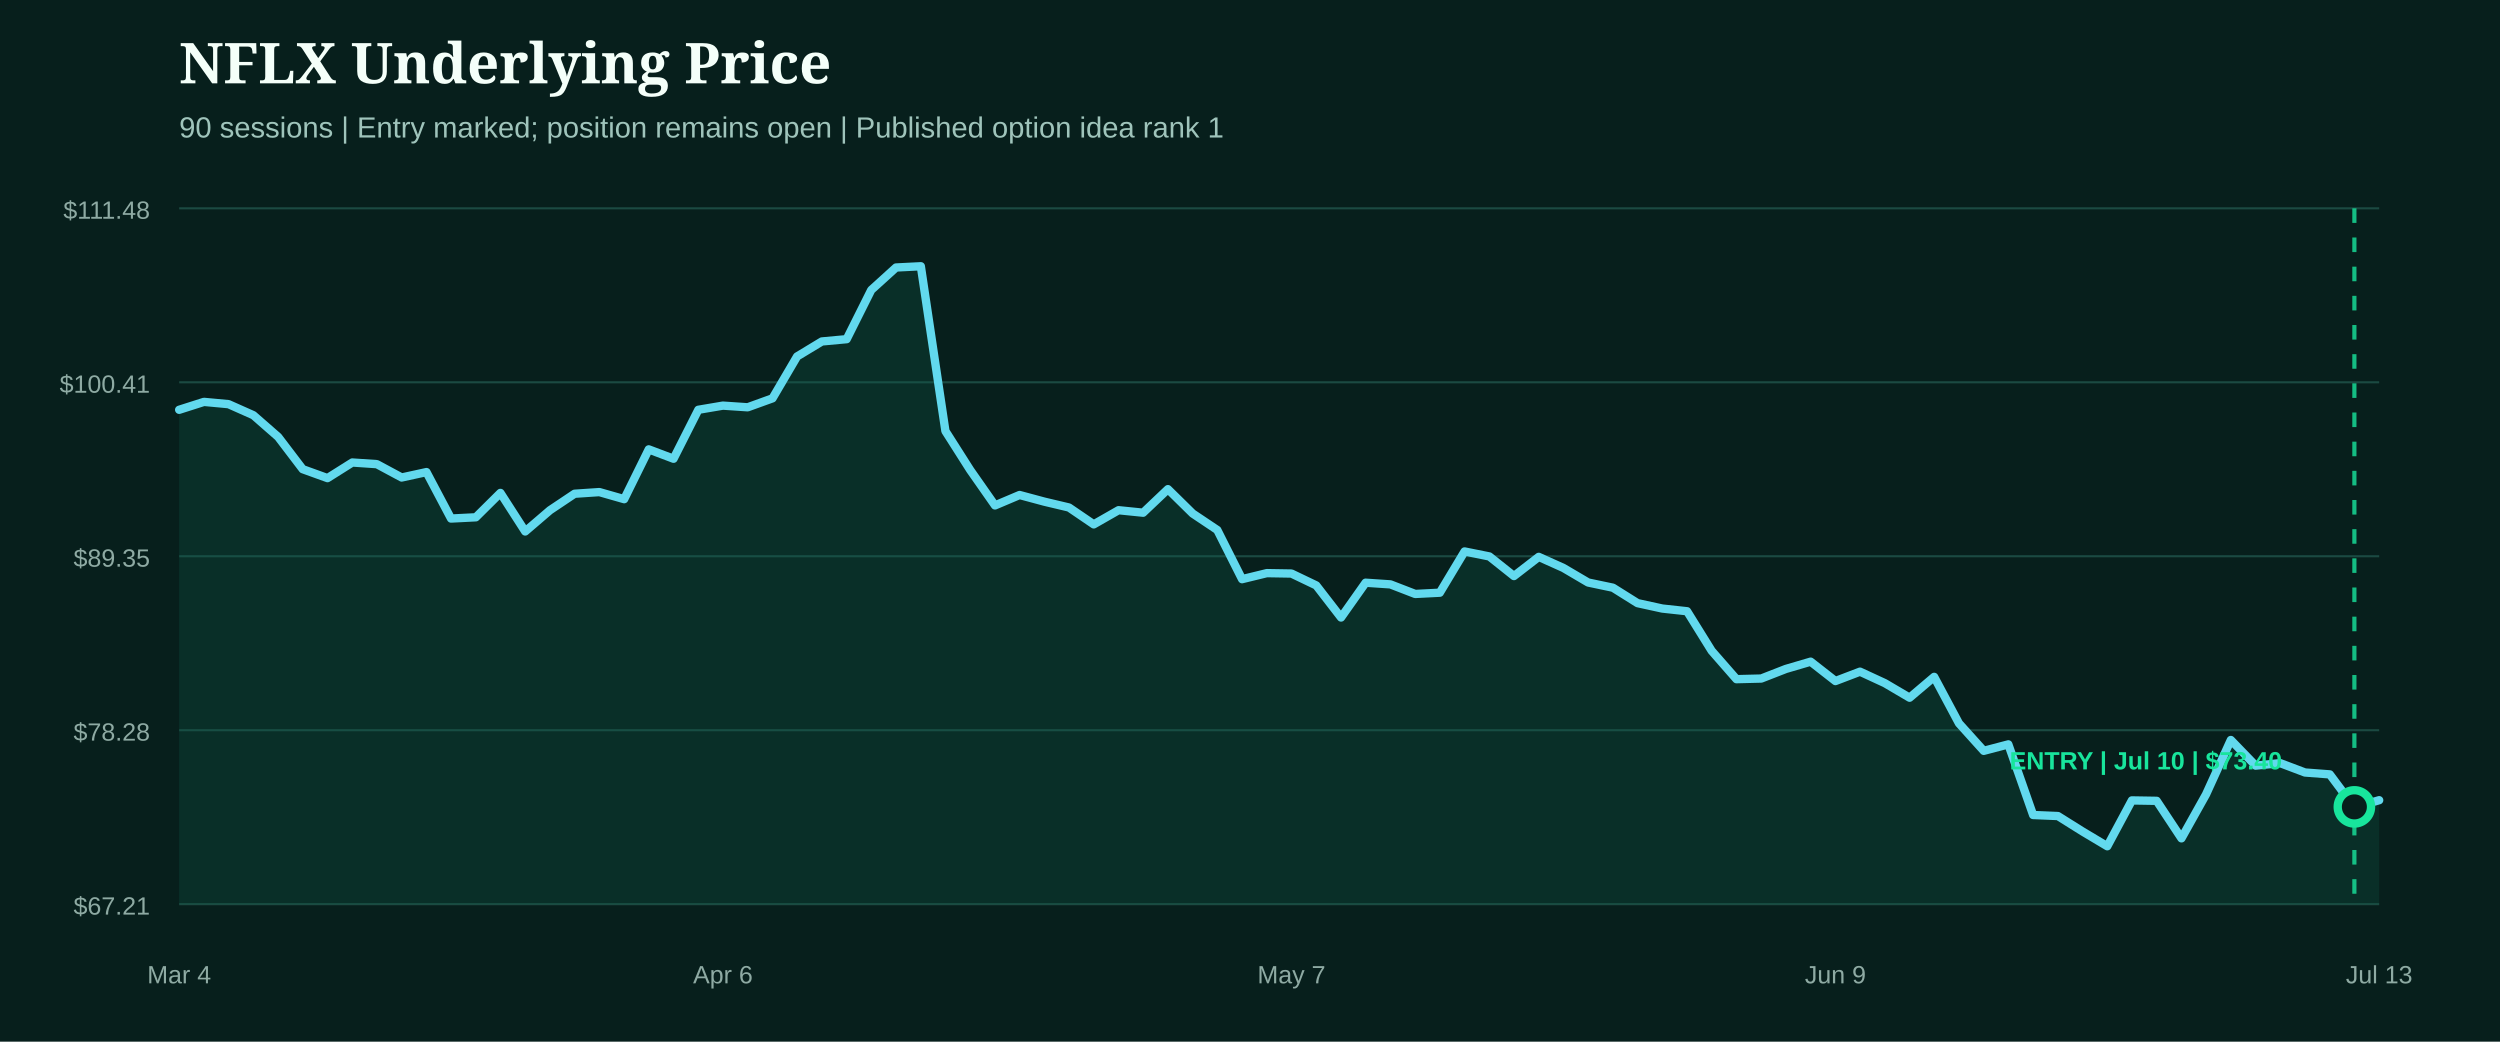
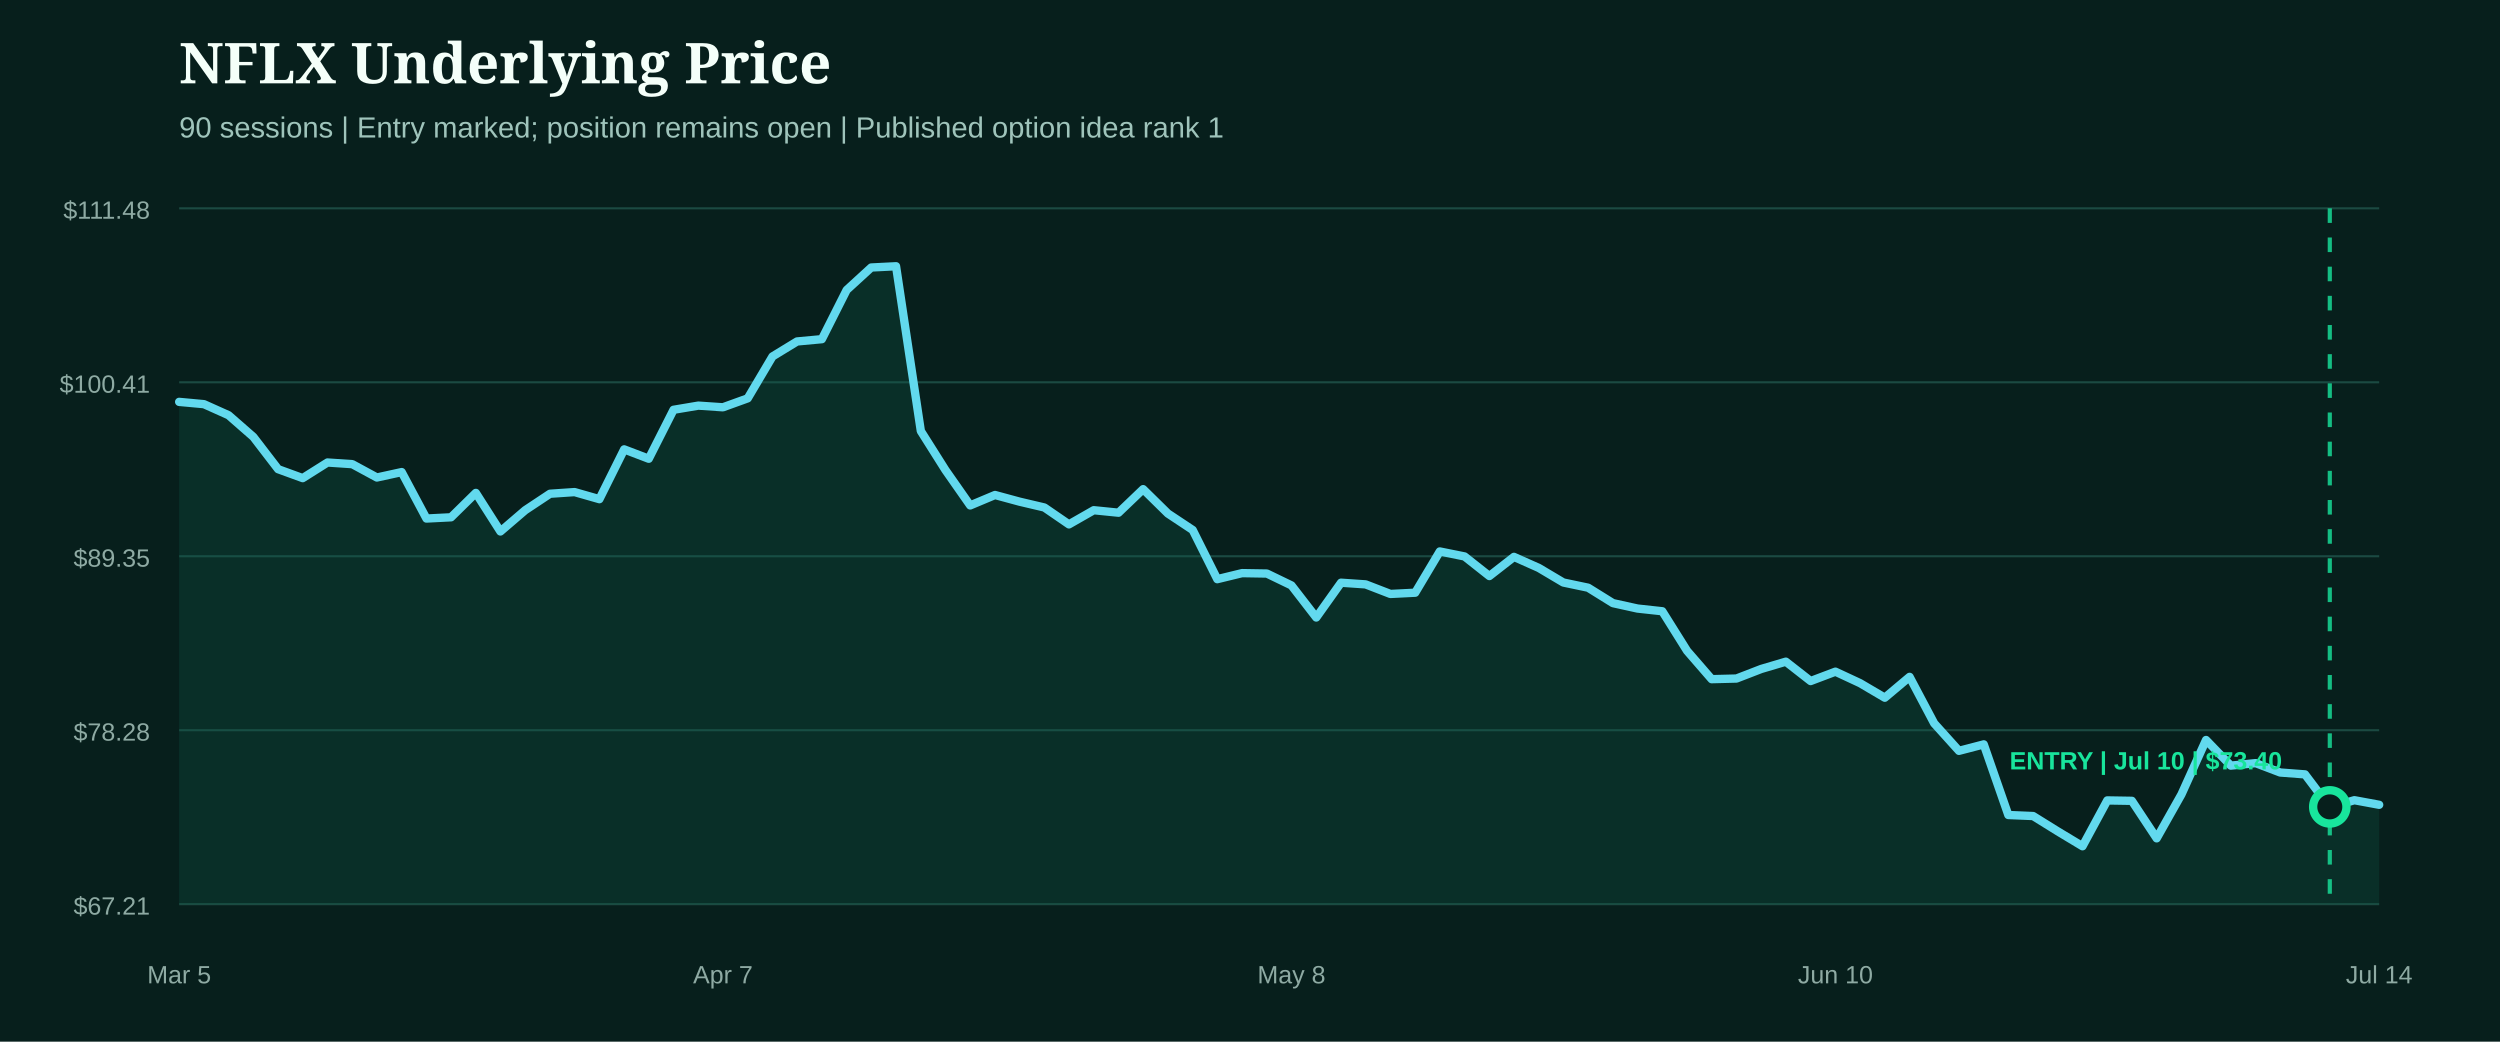
<svg xmlns="http://www.w3.org/2000/svg" width="1200" height="500" viewBox="0 0 1200 500" role="img" aria-label="NFLX underlying price from entry">
  <rect width="1200" height="500" fill="#071f1c" />
  <style>.head{fill:#f4fff9;font:800 27px Georgia,serif}.sub{fill:#9fc4bb;font:14px Arial,sans-serif}.axis{fill:#8eaaa3;font:12px Arial,sans-serif}.marker{font:800 12px Arial,sans-serif}</style>
  <text x="86" y="40" class="head">NFLX Underlying Price</text>
  <text x="86" y="66" class="sub">90 sessions | Entry marked; position remains open | Published option idea rank 1</text>
  <line x1="86" x2="1142" y1="100.0" y2="100.0" stroke="#1b4a42" stroke-width="1" />
  <text x="72" y="105.0" text-anchor="end" class="axis">$111.48</text>
  <line x1="86" x2="1142" y1="183.5" y2="183.5" stroke="#1b4a42" stroke-width="1" />
  <text x="72" y="188.5" text-anchor="end" class="axis">$100.41</text>
  <line x1="86" x2="1142" y1="267.0" y2="267.0" stroke="#1b4a42" stroke-width="1" />
  <text x="72" y="272.0" text-anchor="end" class="axis">$89.35</text>
  <line x1="86" x2="1142" y1="350.5" y2="350.5" stroke="#1b4a42" stroke-width="1" />
  <text x="72" y="355.5" text-anchor="end" class="axis">$78.28</text>
  <line x1="86" x2="1142" y1="434.0" y2="434.0" stroke="#1b4a42" stroke-width="1" />
  <text x="72" y="439.0" text-anchor="end" class="axis">$67.21</text>
-   <path d="M86.0,196.7 L97.9,192.9 L109.7,194.0 L121.6,199.3 L133.5,209.7 L145.3,225.2 L157.2,229.5 L169.1,222.0 L180.9,222.8 L192.8,229.2 L204.7,226.6 L216.5,248.9 L228.4,248.3 L240.2,236.6 L252.1,255.1 L264.0,244.9 L275.8,237.0 L287.7,236.2 L299.6,239.6 L311.4,215.7 L323.3,220.2 L335.2,196.7 L347.0,194.7 L358.9,195.5 L370.8,191.2 L382.6,171.1 L394.5,163.9 L406.4,162.8 L418.2,139.2 L430.1,128.4 L442.0,127.8 L453.8,206.9 L465.7,225.6 L477.6,242.6 L489.4,237.6 L501.3,240.8 L513.1,243.6 L525.0,251.7 L536.9,244.9 L548.7,246.1 L560.6,234.8 L572.5,246.5 L584.3,254.4 L596.2,278.0 L608.1,275.1 L619.9,275.3 L631.8,281.0 L643.7,296.4 L655.5,279.7 L667.4,280.5 L679.3,285.1 L691.1,284.5 L703.0,264.7 L714.9,267.1 L726.7,276.5 L738.6,267.3 L750.4,272.6 L762.3,279.6 L774.2,282.1 L786.0,289.5 L797.9,292.1 L809.8,293.4 L821.6,312.4 L833.5,326.0 L845.4,325.7 L857.2,321.1 L869.1,317.6 L881.0,326.9 L892.8,322.4 L904.7,327.9 L916.6,334.9 L928.4,324.9 L940.3,347.2 L952.2,360.4 L964.0,357.3 L975.9,391.2 L987.8,391.7 L999.6,399.1 L1011.5,406.2 L1023.3,384.2 L1035.2,384.4 L1047.1,402.4 L1058.9,381.3 L1070.8,355.2 L1082.7,367.5 L1094.5,366.3 L1106.4,370.8 L1118.3,371.7 L1130.1,387.5 L1142.0,384.1 L1142.0,434.0 L86.0,434.0 Z" fill="#0f5949" opacity="0.28" />
-   <path d="M86.0,196.7 L97.9,192.9 L109.7,194.0 L121.6,199.3 L133.5,209.7 L145.3,225.2 L157.2,229.5 L169.1,222.0 L180.9,222.8 L192.8,229.2 L204.7,226.6 L216.5,248.9 L228.4,248.3 L240.2,236.6 L252.1,255.1 L264.0,244.9 L275.8,237.0 L287.7,236.2 L299.6,239.6 L311.4,215.7 L323.3,220.2 L335.2,196.7 L347.0,194.7 L358.9,195.5 L370.8,191.2 L382.6,171.1 L394.5,163.9 L406.4,162.8 L418.2,139.2 L430.1,128.4 L442.0,127.8 L453.8,206.9 L465.7,225.6 L477.6,242.6 L489.4,237.6 L501.3,240.8 L513.1,243.6 L525.0,251.7 L536.9,244.9 L548.7,246.1 L560.6,234.8 L572.5,246.5 L584.3,254.4 L596.2,278.0 L608.1,275.1 L619.9,275.3 L631.8,281.0 L643.7,296.4 L655.5,279.7 L667.4,280.5 L679.3,285.1 L691.1,284.5 L703.0,264.7 L714.9,267.1 L726.7,276.5 L738.6,267.3 L750.4,272.6 L762.3,279.6 L774.2,282.1 L786.0,289.5 L797.9,292.1 L809.8,293.4 L821.6,312.4 L833.5,326.0 L845.4,325.7 L857.2,321.1 L869.1,317.6 L881.0,326.9 L892.8,322.4 L904.7,327.9 L916.6,334.9 L928.4,324.9 L940.3,347.2 L952.2,360.4 L964.0,357.3 L975.9,391.2 L987.8,391.7 L999.6,399.1 L1011.5,406.2 L1023.3,384.2 L1035.2,384.4 L1047.1,402.4 L1058.9,381.3 L1070.8,355.2 L1082.7,367.5 L1094.5,366.3 L1106.4,370.8 L1118.3,371.7 L1130.1,387.5 L1142.0,384.1" fill="none" stroke="#62d9ee" stroke-width="4" stroke-linecap="round" stroke-linejoin="round" />
+   <path d="M86.0,192.9 L97.9,194.0 L109.7,199.3 L121.6,209.7 L133.5,225.2 L145.3,229.5 L157.2,222.0 L169.1,222.8 L180.9,229.2 L192.8,226.6 L204.7,248.9 L216.5,248.3 L228.4,236.6 L240.2,255.1 L252.1,244.9 L264.0,237.0 L275.8,236.2 L287.7,239.6 L299.6,215.7 L311.4,220.2 L323.3,196.7 L335.2,194.7 L347.0,195.5 L358.9,191.2 L370.8,171.1 L382.6,163.9 L394.5,162.8 L406.4,139.2 L418.2,128.4 L430.1,127.8 L442.0,206.9 L453.8,225.6 L465.7,242.6 L477.6,237.6 L489.4,240.8 L501.3,243.6 L513.1,251.7 L525.0,244.9 L536.9,246.1 L548.7,234.8 L560.6,246.5 L572.5,254.4 L584.3,278.0 L596.2,275.1 L608.1,275.3 L619.9,281.0 L631.8,296.4 L643.7,279.7 L655.5,280.5 L667.4,285.1 L679.3,284.5 L691.1,264.7 L703.0,267.1 L714.9,276.5 L726.7,267.3 L738.6,272.6 L750.4,279.6 L762.3,282.1 L774.2,289.5 L786.0,292.1 L797.9,293.4 L809.8,312.4 L821.6,326.0 L833.5,325.7 L845.4,321.1 L857.2,317.6 L869.1,326.9 L881.0,322.4 L892.8,327.9 L904.7,334.9 L916.6,324.9 L928.4,347.2 L940.3,360.4 L952.2,357.3 L964.0,391.2 L975.9,391.7 L987.8,399.1 L999.6,406.2 L1011.5,384.2 L1023.3,384.4 L1035.2,402.4 L1047.1,381.3 L1058.9,355.2 L1070.8,367.5 L1082.7,366.3 L1094.5,370.8 L1106.4,371.7 L1118.3,387.5 L1130.1,384.1 L1142.0,386.3 L1142.0,434.0 L86.0,434.0 Z" fill="#0f5949" opacity="0.28" />
+   <path d="M86.0,192.9 L97.9,194.0 L109.7,199.3 L121.6,209.7 L133.5,225.2 L145.3,229.5 L157.2,222.0 L169.1,222.8 L180.9,229.2 L192.8,226.6 L204.7,248.9 L216.5,248.3 L228.4,236.6 L240.2,255.1 L252.1,244.9 L264.0,237.0 L275.8,236.2 L287.7,239.6 L299.6,215.7 L311.4,220.2 L323.3,196.7 L335.2,194.7 L347.0,195.5 L358.9,191.2 L370.8,171.1 L382.6,163.9 L394.5,162.8 L406.4,139.2 L418.2,128.4 L430.1,127.8 L442.0,206.9 L453.8,225.6 L465.7,242.6 L477.6,237.6 L489.4,240.8 L501.3,243.6 L513.1,251.7 L525.0,244.9 L536.9,246.1 L548.7,234.8 L560.6,246.5 L572.5,254.4 L584.3,278.0 L596.2,275.1 L608.1,275.3 L619.9,281.0 L631.8,296.4 L643.7,279.7 L655.5,280.5 L667.4,285.1 L679.3,284.5 L691.1,264.7 L703.0,267.1 L714.9,276.5 L726.7,267.3 L738.6,272.6 L750.4,279.6 L762.3,282.1 L774.2,289.5 L786.0,292.1 L797.9,293.4 L809.8,312.4 L821.6,326.0 L833.5,325.7 L845.4,321.1 L857.2,317.6 L869.1,326.9 L881.0,322.4 L892.8,327.9 L904.7,334.9 L916.6,324.9 L928.4,347.2 L940.3,360.4 L952.2,357.3 L964.0,391.2 L975.9,391.7 L987.8,399.1 L999.6,406.2 L1011.5,384.2 L1023.3,384.4 L1035.2,402.4 L1047.1,381.3 L1058.9,355.2 L1070.8,367.5 L1082.7,366.3 L1094.5,370.8 L1106.4,371.7 L1118.3,387.5 L1130.1,384.1 L1142.0,386.3" fill="none" stroke="#62d9ee" stroke-width="4" stroke-linecap="round" stroke-linejoin="round" />
  <g>
-     <line x1="1130.1" x2="1130.1" y1="100" y2="434" stroke="#18e59c" stroke-width="2" stroke-dasharray="7 7" opacity="0.8" />
-     <circle cx="1130.1" cy="387.3" r="8" fill="#071f1c" stroke="#18e59c" stroke-width="4" />
+     <line x1="1118.3" x2="1118.3" y1="100" y2="434" stroke="#18e59c" stroke-width="2" stroke-dasharray="7 7" opacity="0.8" />
+     <circle cx="1118.3" cy="387.3" r="8" fill="#071f1c" stroke="#18e59c" stroke-width="4" />
    <text x="1030.0" y="369.3" text-anchor="middle" class="marker" fill="#18e59c">ENTRY | Jul 10 | $73.40</text>
  </g>
-   <text x="86.0" y="472" text-anchor="middle" class="axis">Mar 4</text>
-   <text x="347.0" y="472" text-anchor="middle" class="axis">Apr 6</text>
-   <text x="619.9" y="472" text-anchor="middle" class="axis">May 7</text>
-   <text x="881.0" y="472" text-anchor="middle" class="axis">Jun 9</text>
-   <text x="1142.0" y="472" text-anchor="middle" class="axis">Jul 13</text>
+   <text x="86.0" y="472" text-anchor="middle" class="axis">Mar 5</text>
+   <text x="347.0" y="472" text-anchor="middle" class="axis">Apr 7</text>
+   <text x="619.9" y="472" text-anchor="middle" class="axis">May 8</text>
+   <text x="881.0" y="472" text-anchor="middle" class="axis">Jun 10</text>
+   <text x="1142.0" y="472" text-anchor="middle" class="axis">Jul 14</text>
</svg>
